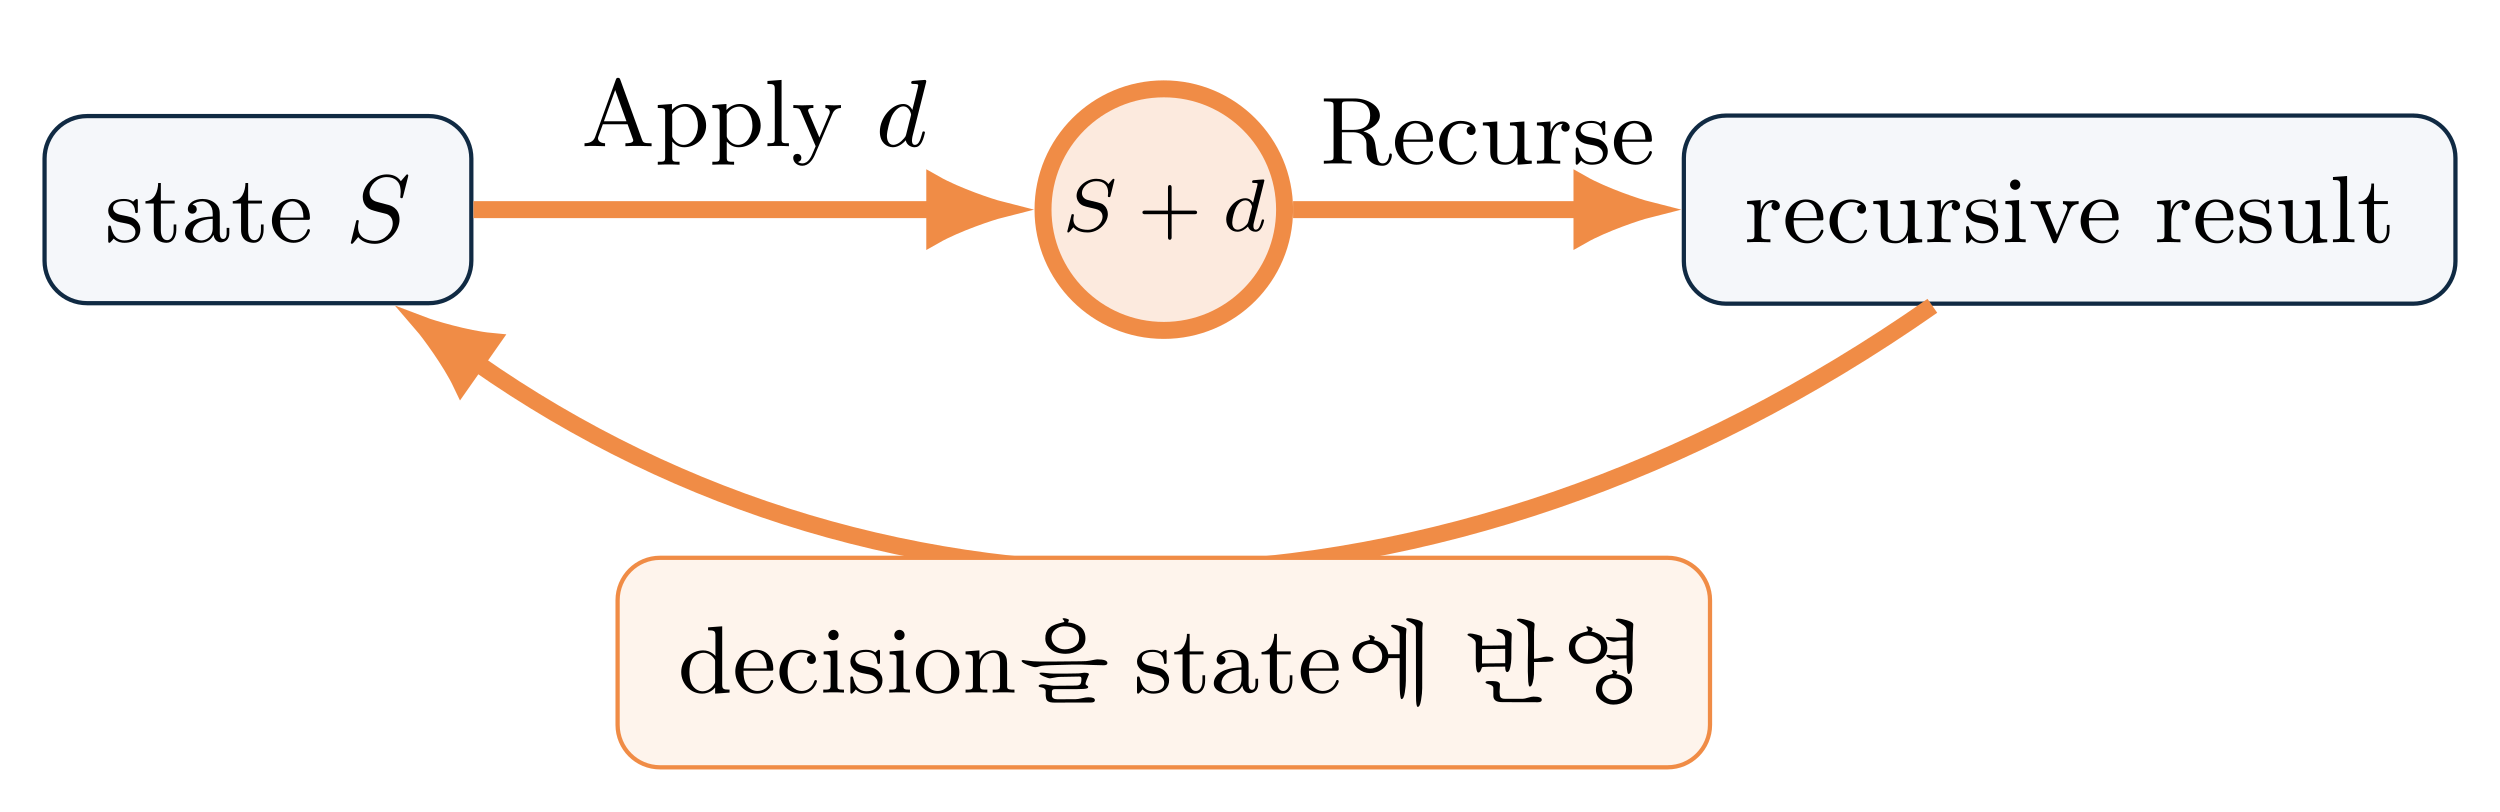
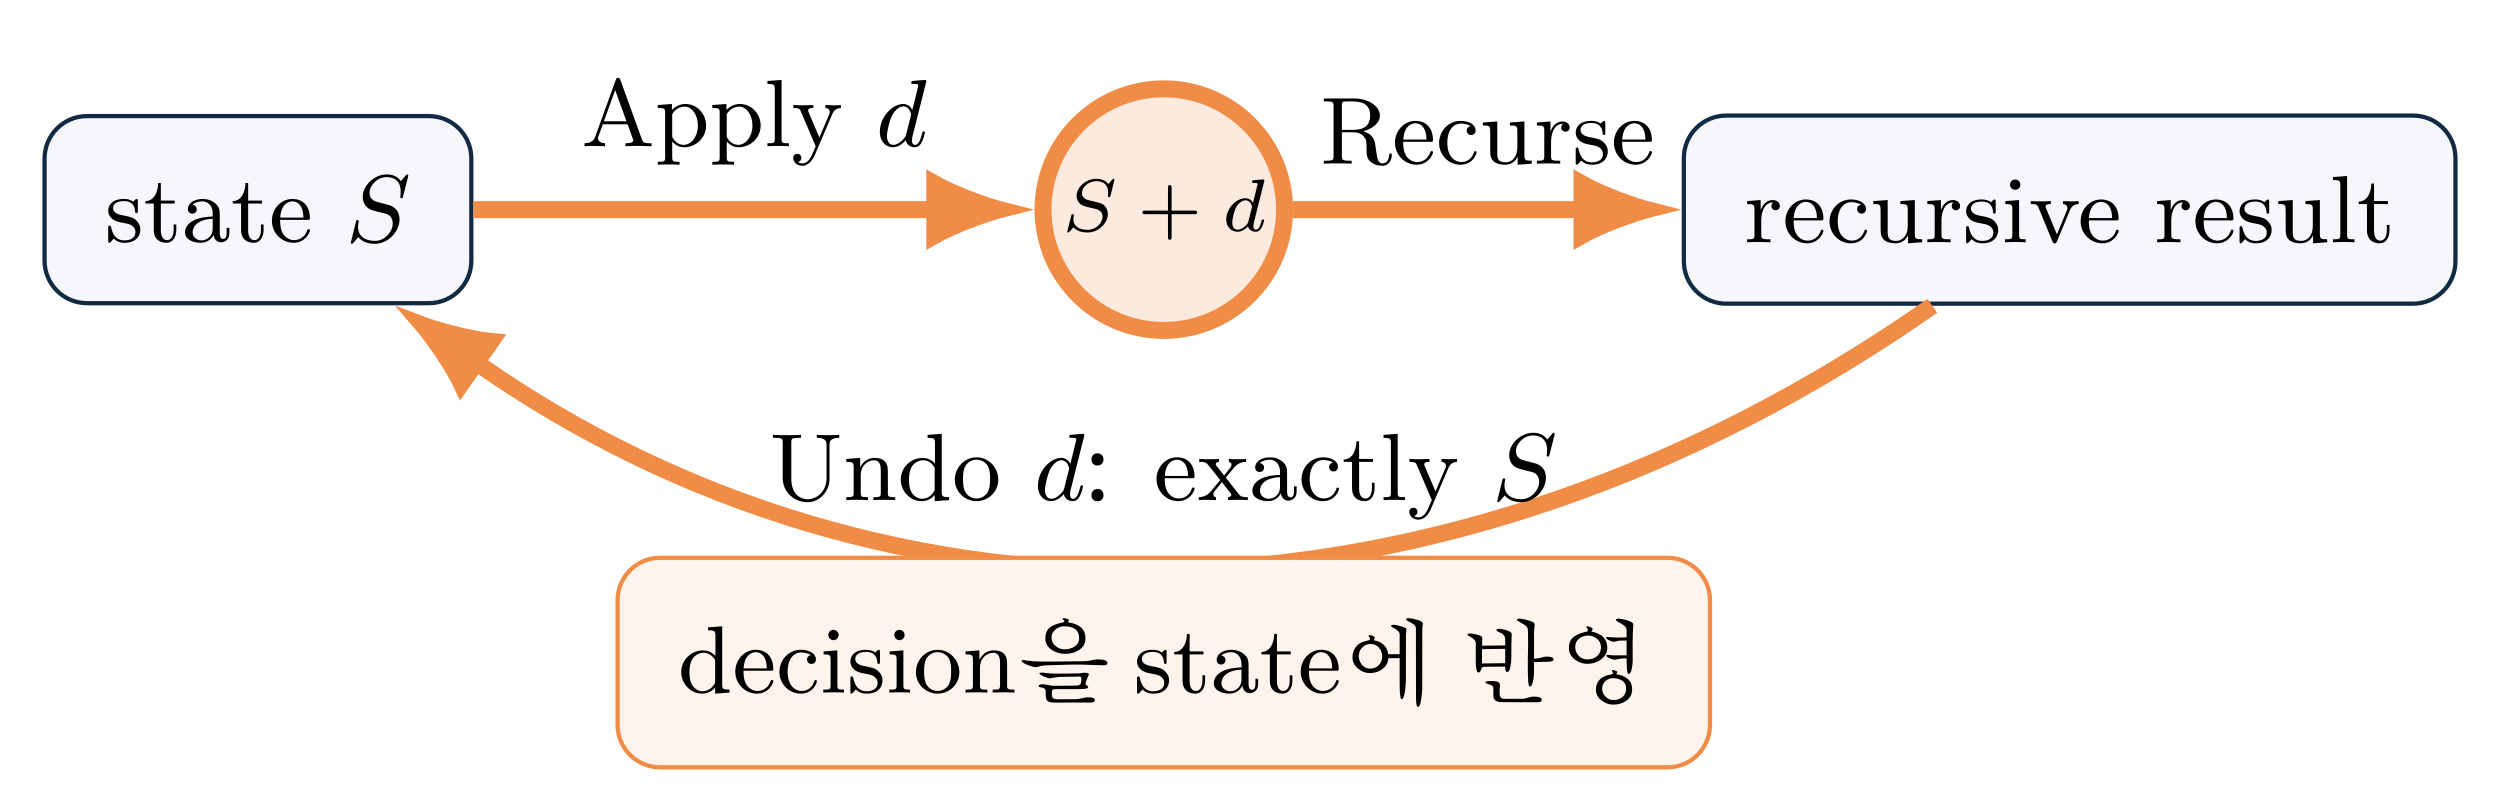
<svg xmlns="http://www.w3.org/2000/svg" xmlns:xlink="http://www.w3.org/1999/xlink" version="1.1" width="234.697pt" height="76.219pt" viewBox="0 0 234.697 76.219">
  <defs>
    <path id="g4-29" d="M1.597-4.234Q1.758-4.072 1.758-3.821T1.597-3.409Q1.444-3.247 1.193-3.247T.78-3.409Q.628-3.57 .628-3.821T.78-4.234Q.942-4.395 1.193-4.395T1.597-4.234ZM1.758-.457Q1.758-.206 1.597-.045Q1.444 .108 1.193 .108T.78-.045Q.628-.206 .628-.457T.78-.87Q.942-1.041 1.193-1.041Q1.453-1.041 1.606-.879T1.758-.457Z" />
    <path id="g4-10221" d="M4.377-4.431V-4.96V-4.987Q4.377-5.238 4.243-5.391Q4.117-5.552 3.965-5.606T3.678-5.732Q3.552-5.804 3.552-5.884Q3.552-5.992 3.821-5.992Q4.045-5.992 4.44-5.875T4.942-5.615Q5.005-5.534 4.987-5.418Q4.951-4.925 4.951-3.184Q4.951-2.843 4.853-2.386Q4.763-1.929 4.557-1.929Q4.377-1.929 4.377-2.44Q2.269-2.44 2.207-2.386Q2.189-2.368 2.144-2.234Q2.108-2.108 2.036-1.991Q1.964-1.884 1.857-1.884Q1.722-1.884 1.668-2.225T1.615-2.835V-4.62Q1.615-4.862 1.417-5.023Q1.22-5.194 1.023-5.283Q.834-5.373 .834-5.427Q.834-5.552 1.094-5.552Q1.274-5.552 1.668-5.454Q2.063-5.364 2.153-5.274Q2.216-5.212 2.225-5.041Q2.234-4.88 2.216-4.646Q2.198-4.422 2.198-4.404L4.377-4.431ZM4.377-4.108Q2.207-4.081 2.198-4.081V-2.736L4.377-2.763V-4.108ZM2.906-1.085Q3.005-1.094 3.175-1.085T3.507-1.058T3.776-.951Q3.893-.861 3.884-.718Q3.848-.287 3.848-.063Q3.848 .287 3.938 .431Q4.037 .583 4.368 .583H6.028Q6.198 .583 6.53 .475Q6.862 .377 7.041 .377Q7.813 .377 7.813 .682Q7.813 .906 7.436 .906L4.108 .897Q3.642 .897 3.444 .727Q3.256 .565 3.265 .278T3.265-.413Q3.265-.556 3.148-.646T2.897-.762Q2.763-.798 2.646-.843Q2.53-.897 2.53-.969Q2.53-1.085 2.906-1.085ZM7.086-2.87V-2.243Q7.095-2.009 7.077-1.668Q7.059-1.337 6.961-.951T6.692-.565L6.638-.592Q6.575-.655 6.539-1.041Q6.512-1.435 6.503-1.982Q6.503-2.539 6.503-3.032Q6.512-3.534 6.521-3.983Q6.53-4.44 6.53-4.467Q6.53-5.893 6.485-6.037Q6.431-6.207 6.18-6.369T5.705-6.647Q5.481-6.772 5.481-6.835Q5.481-6.943 5.759-6.943Q5.992-6.943 6.485-6.799Q6.979-6.665 7.095-6.53Q7.158-6.458 7.14-6.333Q7.086-5.687 7.086-5.669V-3.184Q7.454-3.202 7.678-3.265Q8.082-3.382 8.234-3.382Q8.916-3.382 8.916-3.113Q8.916-2.996 8.764-2.942Q8.575-2.87 7.086-2.87Z" />
    <path id="g4-12709" d="M3.014-4.916Q3.669-4.817 4.028-4.413Q4.395-4.01 4.395-3.355Q4.395-2.664 3.875-2.243Q3.355-1.83 2.655-1.83Q2.045-1.83 1.534-2.26Q1.023-2.7 1.023-3.301Q1.023-3.848 1.319-4.261Q1.624-4.673 2.144-4.808L2.628-4.934Q2.673-4.978 2.673-5.032Q2.673-5.095 2.601-5.203Q2.53-5.319 2.53-5.346Q2.53-5.4 2.655-5.4Q2.772-5.4 2.942-5.319Q3.122-5.247 3.122-5.149Q3.122-5.077 3.014-4.916ZM1.615-3.409Q1.615-2.951 1.92-2.601T2.673-2.251Q3.175-2.251 3.489-2.574Q3.812-2.906 3.812-3.409Q3.812-3.884 3.498-4.225Q3.193-4.566 2.718-4.566T1.929-4.225Q1.615-3.893 1.615-3.409ZM6.243-6.988Q6.557-6.988 7.104-6.835T7.625-6.467Q7.58-6.082 7.58-5.786L7.571-.413Q7.571 .054 7.463 .7Q7.364 1.345 7.149 1.345Q6.988 1.345 6.988 .314L6.979-6.019Q6.979-6.261 6.745-6.423Q6.521-6.584 6.288-6.683Q6.064-6.79 6.064-6.88Q6.064-6.988 6.243-6.988ZM5.454-3.606V-5.454Q5.454-5.678 5.247-5.83Q5.05-5.992 4.844-6.091Q4.646-6.189 4.646-6.27Q4.646-6.369 4.889-6.369Q5.095-6.369 5.561-6.234Q6.037-6.109 6.091-5.983Q6.046-5.534 6.046-5.427L6.037-1.112Q6.037-.664 5.938-.027T5.633 .61H5.615L5.597 .601Q5.454 .422 5.454-.897V-3.238H4.216V-3.606H5.454Z" />
    <path id="g4-12758" d="M3.507-5.723Q3.723-5.705 4.054-5.57Q4.996-5.185 4.996-4.189Q4.996-3.732 4.691-3.382Q4.395-3.032 3.965-2.861Q3.543-2.7 3.104-2.7Q2.476-2.7 1.929-3.122Q1.39-3.552 1.39-4.162Q1.39-4.557 1.516-4.835Q1.65-5.113 1.92-5.283Q2.189-5.463 2.449-5.552Q2.709-5.651 3.113-5.741Q3.175-5.777 3.175-5.875Q3.175-5.965 3.104-6.046T3.023-6.162L3.05-6.207Q3.077-6.225 3.131-6.225Q3.229-6.225 3.418-6.144Q3.615-6.064 3.615-5.974Q3.615-5.875 3.507-5.723ZM1.982-4.288Q1.982-3.794 2.314-3.453T3.139-3.113Q3.669-3.113 4.037-3.427T4.404-4.252Q4.404-4.727 4.037-5.041Q3.678-5.355 3.193-5.355T2.341-5.059Q1.982-4.763 1.982-4.288ZM5.822-1.722Q6.494-1.642 6.907-1.292Q7.328-.951 7.328-.314Q7.328 .377 6.799 .753Q6.279 1.13 5.561 1.13Q4.951 1.13 4.44 .727Q3.929 .332 3.929-.26Q3.929-1.067 4.593-1.453Q4.799-1.57 4.942-1.615Q4.951-1.615 5.131-1.65T5.418-1.731Q5.534-1.776 5.534-1.848Q5.534-1.893 5.481-1.955Q5.427-2.027 5.427-2.063L5.445-2.099Q5.481-2.117 5.517-2.117Q5.597-2.117 5.768-2.054Q5.938-2 5.938-1.938Q5.938-1.866 5.822-1.722ZM5.508-1.354Q5.095-1.354 4.799-1.058Q4.512-.762 4.512-.359Q4.512 .072 4.835 .386T5.588 .7Q6.082 .7 6.423 .413T6.763-.359Q6.763-.879 6.405-1.112Q6.046-1.354 5.508-1.354ZM6.808-5.185V-5.561Q6.835-5.884 6.781-6.028Q6.719-6.216 6.467-6.369Q6.225-6.53 6.01-6.638Q5.795-6.754 5.795-6.835Q5.795-6.943 6.064-6.943Q6.324-6.943 6.817-6.799T7.409-6.494Q7.454-6.423 7.436-6.333Q7.382-5.633 7.373-4.655Q7.373-3.678 7.382-2.978Q7.382-2.637 7.284-2.189Q7.194-1.749 6.988-1.749L6.943-1.767Q6.808-1.911 6.808-3.211H6.566Q6.315-3.202 6.198-3.184Q6.144-3.175 5.956-3.131T5.66-3.086Q5.517-3.086 5.212-3.22Q4.907-3.364 4.907-3.48Q4.907-3.543 5.059-3.543Q5.418-3.498 5.499-3.498H6.808V-4.889L6.189-4.88Q6.091-4.88 5.893-4.826Q5.705-4.772 5.606-4.772Q5.463-4.772 5.167-4.907Q4.871-5.05 4.871-5.167Q4.871-5.221 4.996-5.221Q5.149-5.221 5.454-5.194Q5.768-5.167 5.92-5.167Q6.216-5.167 6.808-5.185Z" />
    <path id="g4-13081" d="M4.799-6.593Q5.534-6.521 5.992-6.153T6.449-5.086Q6.449-4.395 5.875-4.019T4.584-3.642Q4.144-3.642 3.723-3.785Q3.31-3.929 2.996-4.261Q2.682-4.602 2.682-5.059Q2.682-5.23 2.7-5.373Q2.727-5.526 2.772-5.642T2.879-5.857Q2.942-5.965 3.023-6.037Q3.104-6.118 3.193-6.18Q3.292-6.252 3.4-6.297Q3.507-6.351 3.624-6.396Q3.749-6.44 3.875-6.476Q4.01-6.512 4.144-6.548T4.422-6.62Q4.467-6.647 4.467-6.692Q4.467-6.745 4.386-6.817Q4.306-6.898 4.306-6.934Q4.306-6.988 4.422-6.988Q4.521-6.988 4.709-6.934T4.898-6.817Q4.898-6.728 4.799-6.593ZM4.449-6.225Q3.983-6.225 3.624-5.92Q3.265-5.624 3.265-5.176Q3.265-4.691 3.633-4.377Q4.01-4.063 4.503-4.063Q5.041-4.063 5.445-4.333Q5.857-4.611 5.857-5.122Q5.857-6.225 4.449-6.225ZM2.296-1.875Q2.485-1.875 2.852-1.83Q3.229-1.785 3.418-1.785H4.763Q5.454-1.785 5.795-1.803Q5.875-1.803 6.046-1.83Q6.225-1.866 6.324-1.866Q6.781-1.866 6.781-1.713Q6.781-1.704 6.701-1.534T6.539-1.139Q6.458-.924 6.458-.798Q6.458-.736 6.584-.664Q6.71-.601 6.71-.529Q6.71-.449 6.62-.404Q6.467-.323 5.534-.323H3.57Q3.301-.323 3.301-.081V.242Q3.301 .628 3.812 .628L5.526 .619Q5.741 .619 6.127 .529T6.719 .44Q7.337 .44 7.337 .718Q7.337 .933 6.961 .933Q6.405 .933 5.283 .933Q4.162 .942 3.606 .942Q3.462 .942 3.355 .933T3.157 .906T3.005 .852Q2.942 .825 2.888 .78Q2.843 .745 2.808 .691Q2.781 .646 2.763 .574Q2.745 .511 2.736 .431Q2.727 .359 2.718 .269Q2.718 .179 2.718 .072Q2.718-.027 2.718-.144Q2.718-.287 2.61-.368Q2.512-.449 2.386-.466Q2.26-.493 2.153-.52Q2.054-.556 2.054-.61Q2.054-.78 2.458-.78Q2.628-.78 2.969-.709T3.471-.637Q4.153-.637 5.534-.655Q5.875-.655 5.974-.798T6.073-1.31Q6.073-1.507 5.875-1.507L3.983-1.471Q3.812-1.462 3.507-1.399T3.122-1.337Q2.969-1.337 2.547-1.516Q2.135-1.695 2.135-1.812Q2.135-1.875 2.296-1.875ZM7.553-3.122Q8.513-3.122 8.513-2.772Q8.513-2.565 8.163-2.565Q7.858-2.565 7.158-2.592Q6.458-2.628 6.091-2.628H5.149Q5.14-2.628 3.202-2.574Q2.512-2.556 2.323-2.512Q2.278-2.503 2.153-2.467T1.92-2.404Q1.821-2.386 1.749-2.386Q1.543-2.386 .996-2.601Q.457-2.826 .457-2.978Q.457-3.059 .592-3.059Q.637-3.059 .718-3.041Q.807-3.023 .834-3.023Q1.588-2.915 2.207-2.915H3.301L6.046-2.942Q6.575-2.942 6.88-3.005Q7.463-3.122 7.553-3.122Z" />
+     <path id="g3-1" d="M3.227-1.575H5.36C5.451-1.575 5.618-1.575 5.618-1.742C5.618-1.917 5.458-1.917 5.36-1.917H3.227V-4.057C3.227-4.147 3.227-4.314 3.06-4.314C2.886-4.314 2.886-4.154 2.886-4.057V-1.917H.746C.655-1.917 .488-1.917 .488-1.749C.488-1.575 .648-1.575 .746-1.575H2.886V.565C2.886 .655 2.886 .822 3.053 .822C3.227 .822 3.227 .662 3.227 .565V-1.575Z" />
+     <path id="g1-1" d="M5.866-6.082C5.893-6.18 5.893-6.198 5.893-6.225C5.893-6.234 5.884-6.324 5.786-6.324C5.741-6.324 5.732-6.315 5.624-6.189C5.499-6.055 5.606-6.171 5.194-5.687C4.862-6.189 4.341-6.324 3.866-6.324C2.709-6.324 1.615-5.292 1.615-4.216C1.615-3.848 1.731-3.543 1.964-3.292C2.225-3.023 2.449-2.969 3.095-2.799L3.848-2.61C4.135-2.512 4.431-2.234 4.431-1.722C4.431-.924 3.669-.081 2.772-.081C2.243-.081 1.175-.242 1.175-1.39C1.175-1.471 1.175-1.606 1.229-1.875C1.247-1.911 1.247-1.929 1.247-1.938C1.247-1.973 1.229-2.036 1.121-2.036S1.005-1.991 .969-1.839L.493 .099C.493 .152 .538 .197 .601 .197C.646 .197 .655 .188 .771 .063C.825 0 1.085-.323 1.193-.44C1.659 .161 2.485 .197 2.754 .197C3.992 .197 5.068-.96 5.068-2.09C5.068-3.202 4.189-3.427 3.911-3.489L3.095-3.705C2.799-3.776 2.251-3.92 2.251-4.602S2.969-6.073 3.866-6.073C4.225-6.073 4.575-5.974 4.826-5.723C5.167-5.391 5.176-4.907 5.176-4.673C5.176-4.377 5.14-4.279 5.14-4.207S5.176-4.09 5.265-4.09C5.364-4.09 5.364-4.108 5.409-4.279L5.866-6.082Z" />
+     <path id="g1-2" d="M4.7-5.92C4.736-6.046 4.736-6.064 4.736-6.1C4.736-6.18 4.682-6.225 4.602-6.225C4.476-6.225 3.687-6.153 3.507-6.135C3.418-6.127 3.319-6.118 3.319-5.965C3.319-5.848 3.418-5.848 3.561-5.848C3.983-5.848 3.983-5.786 3.983-5.705C3.983-5.642 3.902-5.328 3.857-5.14L3.687-4.449C3.597-4.108 3.507-3.758 3.427-3.409C3.256-3.732 2.978-3.965 2.574-3.965C1.534-3.965 .377-2.727 .377-1.354C.377-.368 1.005 .099 1.606 .099C2.189 .099 2.664-.386 2.808-.556C2.906-.063 3.355 .099 3.642 .099C3.902 .099 4.126-.018 4.324-.395C4.485-.691 4.611-1.247 4.611-1.283C4.611-1.328 4.584-1.39 4.494-1.39C4.386-1.39 4.377-1.345 4.341-1.175C4.144-.395 3.947-.126 3.669-.126C3.444-.126 3.391-.341 3.391-.538C3.391-.655 3.436-.906 3.444-.933L4.7-5.92ZM2.843-1.085C2.808-.942 2.799-.924 2.655-.745C2.332-.359 1.964-.126 1.633-.126C1.193-.126 1.041-.583 1.041-.969C1.041-1.408 1.301-2.44 1.516-2.87C1.803-3.409 2.216-3.74 2.574-3.74C3.175-3.74 3.31-3.014 3.31-2.969S3.292-2.87 3.283-2.835L2.843-1.085Z" />
    <path id="g2-1" d="M4.949-4.809C4.949-4.844 4.928-4.9 4.858-4.9C4.816-4.9 4.809-4.893 4.719-4.802L4.377-4.405C4.112-4.774 3.673-4.9 3.248-4.9C2.265-4.9 1.394-4.105 1.394-3.304C1.394-3.199 1.415-2.92 1.624-2.663C1.861-2.384 2.119-2.321 2.593-2.209C2.732-2.175 3.081-2.098 3.185-2.07C3.408-2.014 3.833-1.861 3.833-1.338C3.833-.774 3.241-.112 2.446-.112C1.833-.112 1.094-.328 1.094-1.101C1.094-1.171 1.108-1.324 1.136-1.45C1.143-1.478 1.143-1.485 1.143-1.492C1.143-1.582 1.059-1.582 1.032-1.582C.934-1.582 .927-1.568 .899-1.443L.544-.049C.537-.021 .523 .021 .523 .056C.523 .098 .551 .139 .62 .139C.662 .139 .669 .132 .76 .042C.836-.042 1.018-.265 1.094-.348C1.464 .056 2.007 .139 2.426 .139C3.478 .139 4.328-.767 4.328-1.589C4.328-1.896 4.203-2.175 4.05-2.335C3.806-2.586 3.701-2.614 2.802-2.823C2.656-2.858 2.426-2.913 2.363-2.934C2.189-2.997 1.896-3.171 1.896-3.569C1.896-4.119 2.516-4.677 3.241-4.677C3.994-4.677 4.356-4.252 4.356-3.59C4.356-3.499 4.328-3.339 4.328-3.276C4.328-3.178 4.412-3.178 4.447-3.178C4.551-3.178 4.558-3.213 4.586-3.332L4.949-4.809Z" />
    <path id="g2-2" d="M3.98-4.628C3.987-4.642 4.008-4.733 4.008-4.74C4.008-4.774 3.98-4.837 3.896-4.837C3.757-4.837 3.178-4.781 3.004-4.767C2.948-4.761 2.851-4.754 2.851-4.607C2.851-4.51 2.948-4.51 3.032-4.51C3.367-4.51 3.367-4.461 3.367-4.405C3.367-4.356 3.353-4.314 3.339-4.252L2.941-2.663C2.795-2.893 2.558-3.074 2.223-3.074C1.331-3.074 .425-2.091 .425-1.087C.425-.411 .878 .07 1.478 .07C1.854 .07 2.189-.146 2.467-.418C2.6 0 3.004 .07 3.185 .07C3.436 .07 3.61-.084 3.736-.3C3.889-.572 3.98-.969 3.98-.997C3.98-1.087 3.889-1.087 3.868-1.087C3.771-1.087 3.764-1.059 3.715-.871C3.631-.537 3.499-.125 3.206-.125C3.025-.125 2.976-.279 2.976-.467C2.976-.599 2.99-.662 3.011-.753L3.98-4.628ZM2.495-.871C2.446-.676 2.293-.537 2.14-.404C2.077-.348 1.798-.125 1.499-.125C1.241-.125 .99-.307 .99-.802C.99-1.171 1.192-1.938 1.352-2.216C1.673-2.774 2.028-2.879 2.223-2.879C2.711-2.879 2.844-2.349 2.844-2.272C2.844-2.244 2.83-2.196 2.823-2.175L2.495-.871Z" />
-     <path id="g1-1" d="M5.866-6.082C5.893-6.18 5.893-6.198 5.893-6.225C5.893-6.234 5.884-6.324 5.786-6.324C5.741-6.324 5.732-6.315 5.624-6.189C5.499-6.055 5.606-6.171 5.194-5.687C4.862-6.189 4.341-6.324 3.866-6.324C2.709-6.324 1.615-5.292 1.615-4.216C1.615-3.848 1.731-3.543 1.964-3.292C2.225-3.023 2.449-2.969 3.095-2.799L3.848-2.61C4.135-2.512 4.431-2.234 4.431-1.722C4.431-.924 3.669-.081 2.772-.081C2.243-.081 1.175-.242 1.175-1.39C1.175-1.471 1.175-1.606 1.229-1.875C1.247-1.911 1.247-1.929 1.247-1.938C1.247-1.973 1.229-2.036 1.121-2.036S1.005-1.991 .969-1.839L.493 .099C.493 .152 .538 .197 .601 .197C.646 .197 .655 .188 .771 .063C.825 0 1.085-.323 1.193-.44C1.659 .161 2.485 .197 2.754 .197C3.992 .197 5.068-.96 5.068-2.09C5.068-3.202 4.189-3.427 3.911-3.489L3.095-3.705C2.799-3.776 2.251-3.92 2.251-4.602S2.969-6.073 3.866-6.073C4.225-6.073 4.575-5.974 4.826-5.723C5.167-5.391 5.176-4.907 5.176-4.673C5.176-4.377 5.14-4.279 5.14-4.207S5.176-4.09 5.265-4.09C5.364-4.09 5.364-4.108 5.409-4.279L5.866-6.082Z" />
-     <path id="g1-2" d="M4.7-5.92C4.736-6.046 4.736-6.064 4.736-6.1C4.736-6.18 4.682-6.225 4.602-6.225C4.476-6.225 3.687-6.153 3.507-6.135C3.418-6.127 3.319-6.118 3.319-5.965C3.319-5.848 3.418-5.848 3.561-5.848C3.983-5.848 3.983-5.786 3.983-5.705C3.983-5.642 3.902-5.328 3.857-5.14L3.687-4.449C3.597-4.108 3.507-3.758 3.427-3.409C3.256-3.732 2.978-3.965 2.574-3.965C1.534-3.965 .377-2.727 .377-1.354C.377-.368 1.005 .099 1.606 .099C2.189 .099 2.664-.386 2.808-.556C2.906-.063 3.355 .099 3.642 .099C3.902 .099 4.126-.018 4.324-.395C4.485-.691 4.611-1.247 4.611-1.283C4.611-1.328 4.584-1.39 4.494-1.39C4.386-1.39 4.377-1.345 4.341-1.175C4.144-.395 3.947-.126 3.669-.126C3.444-.126 3.391-.341 3.391-.538C3.391-.655 3.436-.906 3.444-.933L4.7-5.92ZM2.843-1.085C2.808-.942 2.799-.924 2.655-.745C2.332-.359 1.964-.126 1.633-.126C1.193-.126 1.041-.583 1.041-.969C1.041-1.408 1.301-2.44 1.516-2.87C1.803-3.409 2.216-3.74 2.574-3.74C3.175-3.74 3.31-3.014 3.31-2.969S3.292-2.87 3.283-2.835L2.843-1.085Z" />
-     <path id="g3-1" d="M3.227-1.575H5.36C5.451-1.575 5.618-1.575 5.618-1.742C5.618-1.917 5.458-1.917 5.36-1.917H3.227V-4.057C3.227-4.147 3.227-4.314 3.06-4.314C2.886-4.314 2.886-4.154 2.886-4.057V-1.917H.746C.655-1.917 .488-1.917 .488-1.749C.488-1.575 .648-1.575 .746-1.575H2.886V.565C2.886 .655 2.886 .822 3.053 .822C3.227 .822 3.227 .662 3.227 .565V-1.575Z" />
    <path id="g0-27" d="M6.602 0V-.278H6.449C5.893-.278 5.795-.359 5.705-.61L3.669-6.234C3.624-6.351 3.597-6.423 3.453-6.423S3.292-6.369 3.238-6.225L1.31-.897C1.202-.601 .996-.287 .305-.278V0C.646-.027 .888-.027 1.22-.027L2.234 0V-.278C1.722-.287 1.57-.565 1.57-.736C1.57-.816 1.588-.861 1.606-.906L2.027-2.063H4.35L4.835-.709C4.871-.619 4.88-.592 4.88-.547C4.88-.278 4.377-.278 4.144-.278V0C4.548-.027 5.014-.027 5.427-.027L6.602 0ZM4.243-2.341H2.126L3.184-5.274L4.243-2.341Z" />
    <path id="g0-28" d="M4.458-.798V-1.301H4.207V-.807C4.207-.709 4.207-.26 3.884-.26S3.561-.691 3.561-.834V-2.404C3.561-2.915 3.561-3.22 3.157-3.588C2.826-3.884 2.395-4.019 1.946-4.019C1.193-4.019 .565-3.642 .565-3.068C.565-2.79 .753-2.637 .987-2.637C1.229-2.637 1.399-2.817 1.399-3.05C1.399-3.436 .996-3.48 .996-3.48C1.238-3.714 1.668-3.794 1.929-3.794C2.386-3.794 2.897-3.453 2.897-2.664V-2.368C2.413-2.35 1.74-2.305 1.139-2.018C.493-1.704 .296-1.238 .296-.879C.296-.144 1.166 .099 1.767 .099C2.512 .099 2.852-.395 2.978-.646C3.023-.269 3.283 .054 3.669 .054C3.893 .054 4.458-.081 4.458-.798ZM2.897-1.265C2.897-.395 2.225-.126 1.83-.126C1.408-.126 1.014-.431 1.014-.879C1.014-1.471 1.525-2.099 2.897-2.153V-1.265Z" />
    <path id="g0-43" d="M3.83-1.067C3.83-1.175 3.732-1.175 3.705-1.175C3.606-1.175 3.606-1.157 3.552-1.005C3.346-.386 2.843-.152 2.386-.152C1.812-.152 1.076-.619 1.076-1.946C1.076-3.346 1.794-3.767 2.332-3.767C2.449-3.767 2.933-3.749 3.265-3.525C3.077-3.489 2.897-3.364 2.897-3.104C2.897-2.87 3.077-2.691 3.31-2.691S3.732-2.843 3.732-3.122C3.732-3.678 3.104-4.019 2.314-4.019C1.166-4.019 .305-3.059 .305-1.938C.305-.78 1.238 .099 2.296 .099C3.543 .099 3.83-.987 3.83-1.067Z" />
    <path id="g0-47" d="M4.844 0V-.278C4.234-.278 4.153-.341 4.153-.78V-6.225L2.826-6.127V-5.848C3.436-5.848 3.516-5.786 3.516-5.346V-3.436C3.471-3.489 3.068-3.965 2.368-3.965C1.265-3.965 .305-3.086 .305-1.929C.305-.807 1.202 .099 2.269 .099C2.924 .099 3.328-.287 3.489-.475V.099L4.844 0ZM3.489-1.076C3.489-.915 3.489-.888 3.355-.7C3.077-.296 2.664-.126 2.305-.126C1.92-.126 1.561-.341 1.328-.718C1.094-1.103 1.076-1.633 1.076-1.92C1.076-2.341 1.13-2.817 1.363-3.175C1.561-3.462 1.929-3.74 2.404-3.74C2.781-3.74 3.139-3.552 3.382-3.211C3.489-3.068 3.489-3.059 3.489-2.888V-1.076Z" />
    <path id="g0-50" d="M3.83-1.067C3.83-1.13 3.785-1.184 3.705-1.184C3.615-1.184 3.588-1.121 3.579-1.085C3.274-.17 2.476-.152 2.341-.152C1.911-.152 1.543-.395 1.337-.7C1.041-1.139 1.032-1.677 1.032-2.054H3.588C3.785-2.054 3.83-2.054 3.83-2.243C3.83-3.166 3.328-4.019 2.18-4.019C1.103-4.019 .26-3.086 .26-1.973C.26-.798 1.202 .099 2.296 .099S3.83-.861 3.83-1.067ZM3.22-2.269H1.041C1.121-3.651 1.929-3.794 2.18-3.794C2.673-3.794 3.211-3.418 3.22-2.269Z" />
    <path id="g0-66" d="M2.269 0V-.278C1.686-.278 1.65-.323 1.65-.673V-3.965L.359-3.866V-3.588C.933-3.588 1.014-3.534 1.014-3.095V-.691C1.014-.278 .915-.278 .323-.278V0C.727-.018 .915-.027 1.31-.027C1.453-.027 1.83-.027 2.269 0ZM1.767-5.409C1.767-5.678 1.552-5.893 1.283-5.893S.798-5.678 .798-5.409S1.014-4.925 1.283-4.925S1.767-5.14 1.767-5.409Z" />
    <path id="g0-72" d="M2.341 0V-.278C1.749-.278 1.65-.278 1.65-.691V-6.225L.323-6.127V-5.848C.933-5.848 1.014-5.786 1.014-5.346V-.691C1.014-.278 .915-.278 .323-.278V0C.745-.018 .915-.027 1.328-.027C1.749-.027 1.902-.018 2.341 0Z" />
    <path id="g0-77" d="M4.907 0V-.278C4.449-.278 4.225-.278 4.216-.556V-2.278C4.216-3.023 4.216-3.283 3.965-3.597C3.758-3.848 3.418-3.965 2.969-3.965C2.135-3.965 1.749-3.346 1.624-3.095H1.615V-3.965L.314-3.866V-3.588C.924-3.588 1.005-3.525 1.005-3.086V-.691C1.005-.278 .906-.278 .314-.278V0C.736-.018 .906-.027 1.337-.027S1.884-.018 2.359 0V-.278C1.767-.278 1.668-.278 1.668-.691V-2.323C1.668-3.274 2.341-3.74 2.906-3.74C3.436-3.74 3.552-3.301 3.552-2.763V-.691C3.552-.278 3.453-.278 2.861-.278V0C3.283-.018 3.453-.027 3.884-.027S4.431-.018 4.907 0Z" />
    <path id="g0-81" d="M4.341-1.911C4.341-3.086 3.409-4.019 2.305-4.019C1.166-4.019 .26-3.059 .26-1.911C.26-.789 1.193 .099 2.296 .099C3.436 .099 4.341-.807 4.341-1.911ZM3.57-1.991C3.57-1.659 3.57-1.139 3.346-.745C3.095-.332 2.682-.152 2.305-.152C1.857-.152 1.48-.377 1.274-.727C1.041-1.103 1.032-1.579 1.032-1.991C1.032-2.323 1.032-2.835 1.256-3.202C1.525-3.66 1.973-3.794 2.296-3.794C2.808-3.794 3.175-3.507 3.355-3.202C3.561-2.826 3.57-2.368 3.57-1.991Z" />
    <path id="g0-84" d="M4.808-1.938C4.808-3.068 3.929-3.965 2.87-3.965C2.386-3.965 1.938-3.767 1.597-3.4V-3.965L.269-3.866V-3.588C.906-3.588 .96-3.534 .96-3.148V1.049C.96 1.462 .861 1.462 .269 1.462V1.74C.691 1.722 .861 1.713 1.292 1.713S1.839 1.722 2.314 1.74V1.462C1.722 1.462 1.624 1.462 1.624 1.049V-.431C1.857-.197 2.162 .099 2.754 .099C3.821 .099 4.808-.762 4.808-1.938ZM4.037-1.938C4.037-.915 3.427-.126 2.7-.126C2.296-.126 1.955-.359 1.74-.673C1.624-.852 1.624-.87 1.624-1.041V-3.014C1.929-3.534 2.422-3.714 2.799-3.714C3.498-3.714 4.037-2.906 4.037-1.938Z" />
    <path id="g0-95" d="M6.745-.798C6.745-.852 6.745-.96 6.62-.96C6.503-.96 6.503-.879 6.494-.807C6.449-.242 6.171-.027 5.893-.027C5.606-.027 5.508-.206 5.436-.359C5.355-.556 5.274-1.166 5.221-1.57C5.149-2.126 5.068-2.727 4.072-3.041C4.925-3.283 5.624-3.812 5.624-4.512C5.624-5.4 4.539-6.127 3.22-6.127H.359V-5.848H.565C1.256-5.848 1.274-5.75 1.274-5.418V-.709C1.274-.377 1.256-.278 .565-.278H.359V0C.78-.027 1.229-.027 1.659-.027S2.539-.027 2.969 0V-.278H2.763C2.072-.278 2.054-.377 2.054-.709V-2.951H3.131C3.776-2.951 4.063-2.61 4.099-2.574C4.368-2.243 4.368-2.108 4.368-1.471C4.368-.87 4.368-.475 4.799-.135C5.221 .197 5.759 .197 5.857 .197C6.611 .197 6.745-.583 6.745-.798ZM4.709-4.512C4.709-3.74 4.315-3.175 3.095-3.175H2.054V-5.481C2.054-5.714 2.072-5.795 2.243-5.83C2.323-5.848 2.61-5.848 2.799-5.848C3.57-5.848 4.709-5.848 4.709-4.512Z" />
    <path id="g0-96" d="M3.346-3.409C3.346-3.696 3.077-3.965 2.673-3.965C2.135-3.965 1.758-3.588 1.552-3.032H1.543V-3.965L.269-3.866V-3.588C.879-3.588 .96-3.525 .96-3.086V-.691C.96-.278 .861-.278 .269-.278V0C.745-.018 .861-.027 1.319-.027L2.458 0V-.278H2.278C1.624-.278 1.597-.377 1.597-.709V-2.054C1.597-2.422 1.695-3.74 2.718-3.74V-3.732C2.7-3.723 2.556-3.615 2.556-3.4C2.556-3.157 2.745-3.005 2.951-3.005C3.139-3.005 3.346-3.139 3.346-3.409Z" />
    <path id="g0-98" d="M3.319-1.148C3.319-1.552 3.139-1.794 2.942-2C2.637-2.296 2.314-2.359 1.65-2.485C1.417-2.53 .762-2.646 .762-3.157C.762-3.444 .969-3.821 1.785-3.821C2.754-3.821 2.817-3.077 2.835-2.852C2.843-2.745 2.843-2.691 2.96-2.691C3.086-2.691 3.086-2.754 3.086-2.924V-3.785C3.086-3.938 3.086-4.019 2.978-4.019C2.933-4.019 2.915-4.019 2.799-3.911C2.781-3.893 2.7-3.812 2.646-3.767C2.368-3.965 2.09-4.019 1.785-4.019C.601-4.019 .305-3.364 .305-2.906C.305-2.619 .431-2.386 .637-2.189C.942-1.911 1.283-1.848 1.74-1.767C2.198-1.677 2.35-1.65 2.547-1.498C2.637-1.426 2.861-1.256 2.861-.915C2.861-.126 1.955-.126 1.83-.126C.915-.126 .682-.888 .574-1.372C.547-1.462 .538-1.516 .431-1.516C.305-1.516 .305-1.444 .305-1.283V-.135C.305 .018 .305 .099 .413 .099C.466 .099 .475 .09 .637-.081C.673-.135 .771-.251 .816-.296C1.193 .072 1.606 .099 1.83 .099C2.933 .099 3.319-.547 3.319-1.148Z" />
    <path id="g0-105" d="M3.068-1.112V-1.624H2.817V-1.139C2.817-.475 2.539-.152 2.216-.152C1.615-.152 1.615-.942 1.615-1.103V-3.588H2.915V-3.866H1.615V-5.517H1.363C1.354-4.763 1.041-3.839 .17-3.812V-3.588H.951V-1.112C.951-.108 1.677 .099 2.153 .099C2.754 .099 3.068-.475 3.068-1.112Z" />
    <path id="g0-108" d="M6.566-5.848V-6.127C6.082-6.109 5.947-6.1 5.517-6.1C5.077-6.1 4.96-6.109 4.458-6.127V-5.848C5.373-5.848 5.373-5.418 5.373-5.176V-2.063C5.373-.843 4.494-.081 3.597-.081C3.077-.081 2.063-.395 2.063-2.009V-5.418C2.063-5.75 2.081-5.848 2.772-5.848H2.978V-6.127C2.574-6.1 2.072-6.1 1.659-6.1S.745-6.1 .341-6.127V-5.848H.547C1.238-5.848 1.256-5.75 1.256-5.418V-2.063C1.256-.753 2.341 .197 3.579 .197C4.898 .197 5.651-1.032 5.651-1.929V-5.158C5.651-5.427 5.651-5.848 6.566-5.848Z" />
    <path id="g0-109" d="M4.907 0V-.278C4.297-.278 4.216-.341 4.216-.78V-3.965L2.861-3.866V-3.588C3.471-3.588 3.552-3.525 3.552-3.086V-1.498C3.552-.7 3.104-.126 2.458-.126C1.713-.126 1.668-.511 1.668-.996V-3.965L.314-3.866V-3.588C1.005-3.588 1.005-3.561 1.005-2.763V-1.417C1.005-.834 1.005-.457 1.417-.144C1.677 .036 2.045 .099 2.404 .099C2.87 .099 3.31-.108 3.57-.646H3.579V.099L4.907 0Z" />
    <path id="g0-112" d="M4.673-3.588V-3.866C4.404-3.839 3.983-3.839 3.983-3.839C3.732-3.839 3.453-3.848 3.202-3.866V-3.588C3.462-3.57 3.615-3.436 3.615-3.202C3.615-3.113 3.606-3.095 3.57-2.996L2.637-.736L1.615-3.184C1.588-3.238 1.57-3.292 1.57-3.355C1.57-3.588 1.893-3.588 2.063-3.588V-3.866C1.677-3.848 1.471-3.839 1.076-3.839C.762-3.839 .502-3.839 .179-3.866V-3.588C.601-3.588 .771-3.588 .906-3.256L2.216-.072C2.269 .072 2.341 .099 2.422 .099S2.574 .081 2.637-.072L3.857-3.014C4.045-3.471 4.359-3.579 4.673-3.588Z" />
    <path id="g0-116" d="M4.736 0V-.278C4.377-.278 4.108-.278 3.911-.529L2.736-2.018C2.673-2.099 2.673-2.117 2.673-2.117S3.373-2.987 3.444-3.059C3.723-3.364 4.028-3.579 4.575-3.588V-3.866C4.315-3.839 4.072-3.839 3.812-3.839C3.471-3.839 3.31-3.839 2.951-3.866V-3.588C3.086-3.57 3.202-3.498 3.202-3.319C3.202-3.175 3.122-3.077 3.077-3.023L2.503-2.314L1.803-3.202C1.74-3.283 1.722-3.301 1.722-3.364C1.722-3.471 1.821-3.579 2.027-3.588V-3.866C1.686-3.848 1.453-3.839 1.049-3.839C1.049-3.839 .52-3.839 .17-3.866V-3.588C.789-3.588 .807-3.57 1.22-3.041L2.144-1.884L1.274-.834C.825-.296 .314-.278 .126-.278V0C.386-.027 .628-.027 .888-.027C1.175-.027 1.462-.018 1.749 0V-.278C1.525-.305 1.498-.457 1.498-.547C1.498-.574 1.498-.7 1.633-.861C1.848-1.139 2.081-1.408 2.305-1.677L3.014-.771C3.184-.574 3.184-.556 3.184-.502C3.184-.404 3.095-.287 2.879-.278V0C3.256-.018 3.471-.027 3.857-.027C3.857-.027 4.386-.027 4.736 0Z" />
    <path id="g0-118" d="M4.664-3.588V-3.866C4.377-3.839 4.099-3.839 3.983-3.839C3.732-3.839 3.453-3.848 3.202-3.866V-3.588C3.615-3.57 3.615-3.247 3.615-3.211C3.615-3.113 3.579-3.023 3.543-2.951L2.637-.816L1.633-3.166C1.579-3.292 1.579-3.355 1.579-3.355C1.579-3.588 1.884-3.588 2.072-3.588V-3.866L1.076-3.839C1.049-3.839 .538-3.839 .188-3.866V-3.588C.592-3.588 .762-3.57 .87-3.328L2.287 0L2.063 .529C1.866 1.005 1.606 1.615 1.023 1.615C.798 1.615 .646 1.498 .619 1.48C.691 1.471 .942 1.399 .942 1.094C.942 .861 .771 .718 .565 .718C.341 .718 .179 .861 .179 1.103C.179 1.507 .556 1.839 1.023 1.839C1.606 1.839 1.991 1.319 2.207 .825L3.83-2.969C3.929-3.202 4.09-3.57 4.664-3.588Z" />
  </defs>
  <g id="page1">
    <path d="M40.263 10.898H8.168C5.967 10.898 4.183 12.682 4.183 14.883V24.477C4.183 26.678 5.967 28.462 8.168 28.462H40.263C42.464 28.462 44.248 26.678 44.248 24.477V14.883C44.248 12.682 42.464 10.898 40.263 10.898Z" fill="#f5f7fa" />
    <path d="M40.263 10.898H8.168C5.967 10.898 4.183 12.682 4.183 14.883V24.477C4.183 26.678 5.967 28.462 8.168 28.462H40.263C42.464 28.462 44.248 26.678 44.248 24.477V14.883C44.248 12.682 42.464 10.898 40.263 10.898Z" stroke="#102a43" fill="none" stroke-width=".399" stroke-miterlimit="10" />
    <g transform="matrix(.999596 0 0 .999596 -.000004 76.219)">
      <use x="9.858" y="-53.546" xlink:href="#g0-98" />
      <use x="13.491" y="-53.546" xlink:href="#g0-105" />
      <use x="17.079" y="-53.546" xlink:href="#g0-28" />
      <use x="21.689" y="-53.546" xlink:href="#g0-105" />
      <use x="25.277" y="-53.546" xlink:href="#g0-50" />
      <use x="32.453" y="-53.546" xlink:href="#g1-1" />
    </g>
    <path d="M120.595 19.68C120.595 13.418 115.518 8.341 109.256 8.341S97.917 13.418 97.917 19.68S102.994 31.019 109.256 31.019S120.595 25.942 120.595 19.68Z" fill="#fceade" />
    <path d="M120.595 19.68C120.595 13.418 115.518 8.341 109.256 8.341S97.917 13.418 97.917 19.68S102.994 31.019 109.256 31.019S120.595 25.942 120.595 19.68Z" stroke="#f08c46" fill="none" stroke-width="1.594" stroke-miterlimit="10" />
    <g transform="matrix(1.000552 0 0 1.000552 0 76.219)">
      <use x="99.618" y="-54.502" xlink:href="#g2-1" />
      <use x="106.702" y="-54.502" xlink:href="#g3-1" />
      <use x="114.628" y="-54.502" xlink:href="#g2-2" />
    </g>
    <path d="M226.53 10.85H162.063C159.862 10.85 158.078 12.634 158.078 14.835V24.525C158.078 26.726 159.862 28.51 162.063 28.51H226.53C228.73 28.51 230.515 26.726 230.515 24.525V14.835C230.515 12.634 228.73 10.85 226.53 10.85Z" fill="#f5f7fa" />
    <path d="M226.53 10.85H162.063C159.862 10.85 158.078 12.634 158.078 14.835V24.525C158.078 26.726 159.862 28.51 162.063 28.51H226.53C228.73 28.51 230.515 26.726 230.515 24.525V14.835C230.515 12.634 228.73 10.85 226.53 10.85Z" stroke="#102a43" fill="none" stroke-width=".399" stroke-miterlimit="10" />
    <g transform="matrix(.999596 0 0 .999596 0 76.219)">
      <use x="163.813" y="-53.498" xlink:href="#g0-96" />
      <use x="167.419" y="-53.498" xlink:href="#g0-50" />
      <use x="171.518" y="-53.498" xlink:href="#g0-43" />
      <use x="175.618" y="-53.498" xlink:href="#g0-109" />
      <use x="180.74" y="-53.498" xlink:href="#g0-96" />
      <use x="184.345" y="-53.498" xlink:href="#g0-98" />
      <use x="187.978" y="-53.498" xlink:href="#g0-66" />
      <use x="190.544" y="-53.498" xlink:href="#g0-112" />
      <use x="195.145" y="-53.498" xlink:href="#g0-50" />
      <use x="202.321" y="-53.498" xlink:href="#g0-96" />
      <use x="205.927" y="-53.498" xlink:href="#g0-50" />
      <use x="210.027" y="-53.498" xlink:href="#g0-98" />
      <use x="213.659" y="-53.498" xlink:href="#g0-109" />
      <use x="218.781" y="-53.498" xlink:href="#g0-72" />
      <use x="221.347" y="-53.498" xlink:href="#g0-105" />
    </g>
    <path d="M44.447 19.68H87.755" stroke="#f08c46" fill="none" stroke-width="1.594" stroke-miterlimit="10" />
    <path d="M93.834 19.68C93.088 19.491 89.806 18.421 87.755 17.257V22.103C89.806 20.939 93.088 19.869 93.834 19.68Z" fill="#f08c46" />
    <path d="M93.834 19.68C93.088 19.491 89.806 18.421 87.755 17.257V22.103C89.806 20.939 93.088 19.869 93.834 19.68Z" stroke="#f08c46" fill="none" stroke-width="1.594" stroke-miterlimit="10" />
    <g transform="matrix(.999596 0 0 .999596 -.000004 76.219)">
      <use x="54.592" y="-62.519" xlink:href="#g0-27" />
      <use x="61.508" y="-62.519" xlink:href="#g0-84" />
      <use x="66.63" y="-62.519" xlink:href="#g0-84" />
      <use x="71.752" y="-62.519" xlink:href="#g0-72" />
      <use x="74.317" y="-62.519" xlink:href="#g0-118" />
      <use x="82.256" y="-62.519" xlink:href="#g1-2" />
    </g>
    <path d="M121.392 19.68H148.514" stroke="#f08c46" fill="none" stroke-width="1.594" stroke-miterlimit="10" />
    <path d="M154.593 19.68C153.846 19.491 150.565 18.421 148.514 17.257V22.103C150.565 20.939 153.846 19.869 154.593 19.68Z" fill="#f08c46" />
    <path d="M154.593 19.68C153.846 19.491 150.565 18.421 148.514 17.257V22.103C150.565 20.939 153.846 19.869 154.593 19.68Z" stroke="#f08c46" fill="none" stroke-width="1.594" stroke-miterlimit="10" />
    <g transform="matrix(.999596 0 0 .999596 0 76.219)">
      <use x="123.971" y="-60.878" xlink:href="#g0-95" />
      <use x="130.752" y="-60.878" xlink:href="#g0-50" />
      <use x="134.852" y="-60.878" xlink:href="#g0-43" />
      <use x="138.951" y="-60.878" xlink:href="#g0-109" />
      <use x="144.073" y="-60.878" xlink:href="#g0-96" />
      <use x="147.679" y="-60.878" xlink:href="#g0-98" />
      <use x="151.312" y="-60.878" xlink:href="#g0-50" />
    </g>
    <path d="M181.407 28.709C135.278 60.986 83.144 60.969 44.706 34.036" stroke="#f08c46" fill="none" stroke-width="1.594" stroke-miterlimit="10" />
    <path d="M39.728 30.547C40.231 31.13 42.304 33.89 43.316 36.02L46.097 32.051C43.749 31.828 40.448 30.821 39.728 30.547Z" fill="#f08c46" />
    <path d="M39.728 30.547C40.231 31.13 42.304 33.89 43.316 36.02L46.097 32.051C43.749 31.828 40.448 30.821 39.728 30.547Z" stroke="#f08c46" fill="none" stroke-width="1.594" stroke-miterlimit="10" />
    <g transform="matrix(.999596 0 0 .999596 0 76.219)">
-       <use x="72.254" y="-12.975" xlink:href="#g0-108" />
-       <use x="79.17" y="-12.975" xlink:href="#g0-77" />
-       <use x="84.292" y="-12.975" xlink:href="#g0-47" />
-       <use x="89.414" y="-12.975" xlink:href="#g0-81" />
-       <use x="97.1" y="-12.975" xlink:href="#g1-2" />
-       <use x="101.877" y="-12.975" xlink:href="#g4-29" />
-       <use x="108.357" y="-12.975" xlink:href="#g0-50" />
-       <use x="112.456" y="-12.975" xlink:href="#g0-116" />
-       <use x="117.318" y="-12.975" xlink:href="#g0-28" />
-       <use x="121.928" y="-12.975" xlink:href="#g0-43" />
-       <use x="126.028" y="-12.975" xlink:href="#g0-105" />
-       <use x="129.616" y="-12.975" xlink:href="#g0-72" />
-       <use x="132.181" y="-12.975" xlink:href="#g0-118" />
-       <use x="140.12" y="-12.975" xlink:href="#g1-1" />
+       <use x="72.254" y="-29.282" xlink:href="#g0-108" />
+       <use x="79.17" y="-29.282" xlink:href="#g0-77" />
+       <use x="84.292" y="-29.282" xlink:href="#g0-47" />
+       <use x="89.414" y="-29.282" xlink:href="#g0-81" />
+       <use x="97.1" y="-29.282" xlink:href="#g1-2" />
+       <use x="101.877" y="-29.282" xlink:href="#g4-29" />
+       <use x="108.357" y="-29.282" xlink:href="#g0-50" />
+       <use x="112.456" y="-29.282" xlink:href="#g0-116" />
+       <use x="117.318" y="-29.282" xlink:href="#g0-28" />
+       <use x="121.928" y="-29.282" xlink:href="#g0-43" />
+       <use x="126.028" y="-29.282" xlink:href="#g0-105" />
+       <use x="129.616" y="-29.282" xlink:href="#g0-72" />
+       <use x="132.181" y="-29.282" xlink:href="#g0-118" />
+       <use x="140.12" y="-29.282" xlink:href="#g1-1" />
    </g>
    <path d="M156.548 52.366H61.964C59.763 52.366 57.979 54.15 57.979 56.351V68.05C57.979 70.251 59.763 72.035 61.964 72.035H156.548C158.749 72.035 160.533 70.251 160.533 68.05V56.351C160.533 54.15 158.749 52.366 156.548 52.366Z" fill="#fef4ec" />
    <path d="M156.548 52.366H61.964C59.763 52.366 57.979 54.15 57.979 56.351V68.05C57.979 70.251 59.763 72.035 61.964 72.035H156.548C158.749 72.035 160.533 70.251 160.533 68.05V56.351C160.533 54.15 158.749 52.366 156.548 52.366Z" stroke="#f08c46" fill="none" stroke-width=".399" stroke-miterlimit="10" />
    <g transform="matrix(.999596 0 0 .999596 -.000004 76.219)">
      <use x="63.674" y="-11.204" xlink:href="#g0-47" />
      <use x="68.796" y="-11.204" xlink:href="#g0-50" />
      <use x="72.895" y="-11.204" xlink:href="#g0-43" />
      <use x="76.994" y="-11.204" xlink:href="#g0-66" />
      <use x="79.56" y="-11.204" xlink:href="#g0-98" />
      <use x="83.192" y="-11.204" xlink:href="#g0-66" />
      <use x="85.758" y="-11.204" xlink:href="#g0-81" />
      <use x="90.368" y="-11.204" xlink:href="#g0-77" />
      <use x="95.491" y="-11.204" xlink:href="#g4-13081" />
      <use x="106.479" y="-11.204" xlink:href="#g0-98" />
      <use x="110.112" y="-11.204" xlink:href="#g0-105" />
      <use x="113.7" y="-11.204" xlink:href="#g0-28" />
      <use x="118.31" y="-11.204" xlink:href="#g0-105" />
      <use x="121.898" y="-11.204" xlink:href="#g0-50" />
      <use x="125.998" y="-11.204" xlink:href="#g4-12709" />
      <use x="136.986" y="-11.204" xlink:href="#g4-10221" />
      <use x="145.956" y="-11.204" xlink:href="#g4-12758" />
    </g>
  </g>
</svg>
